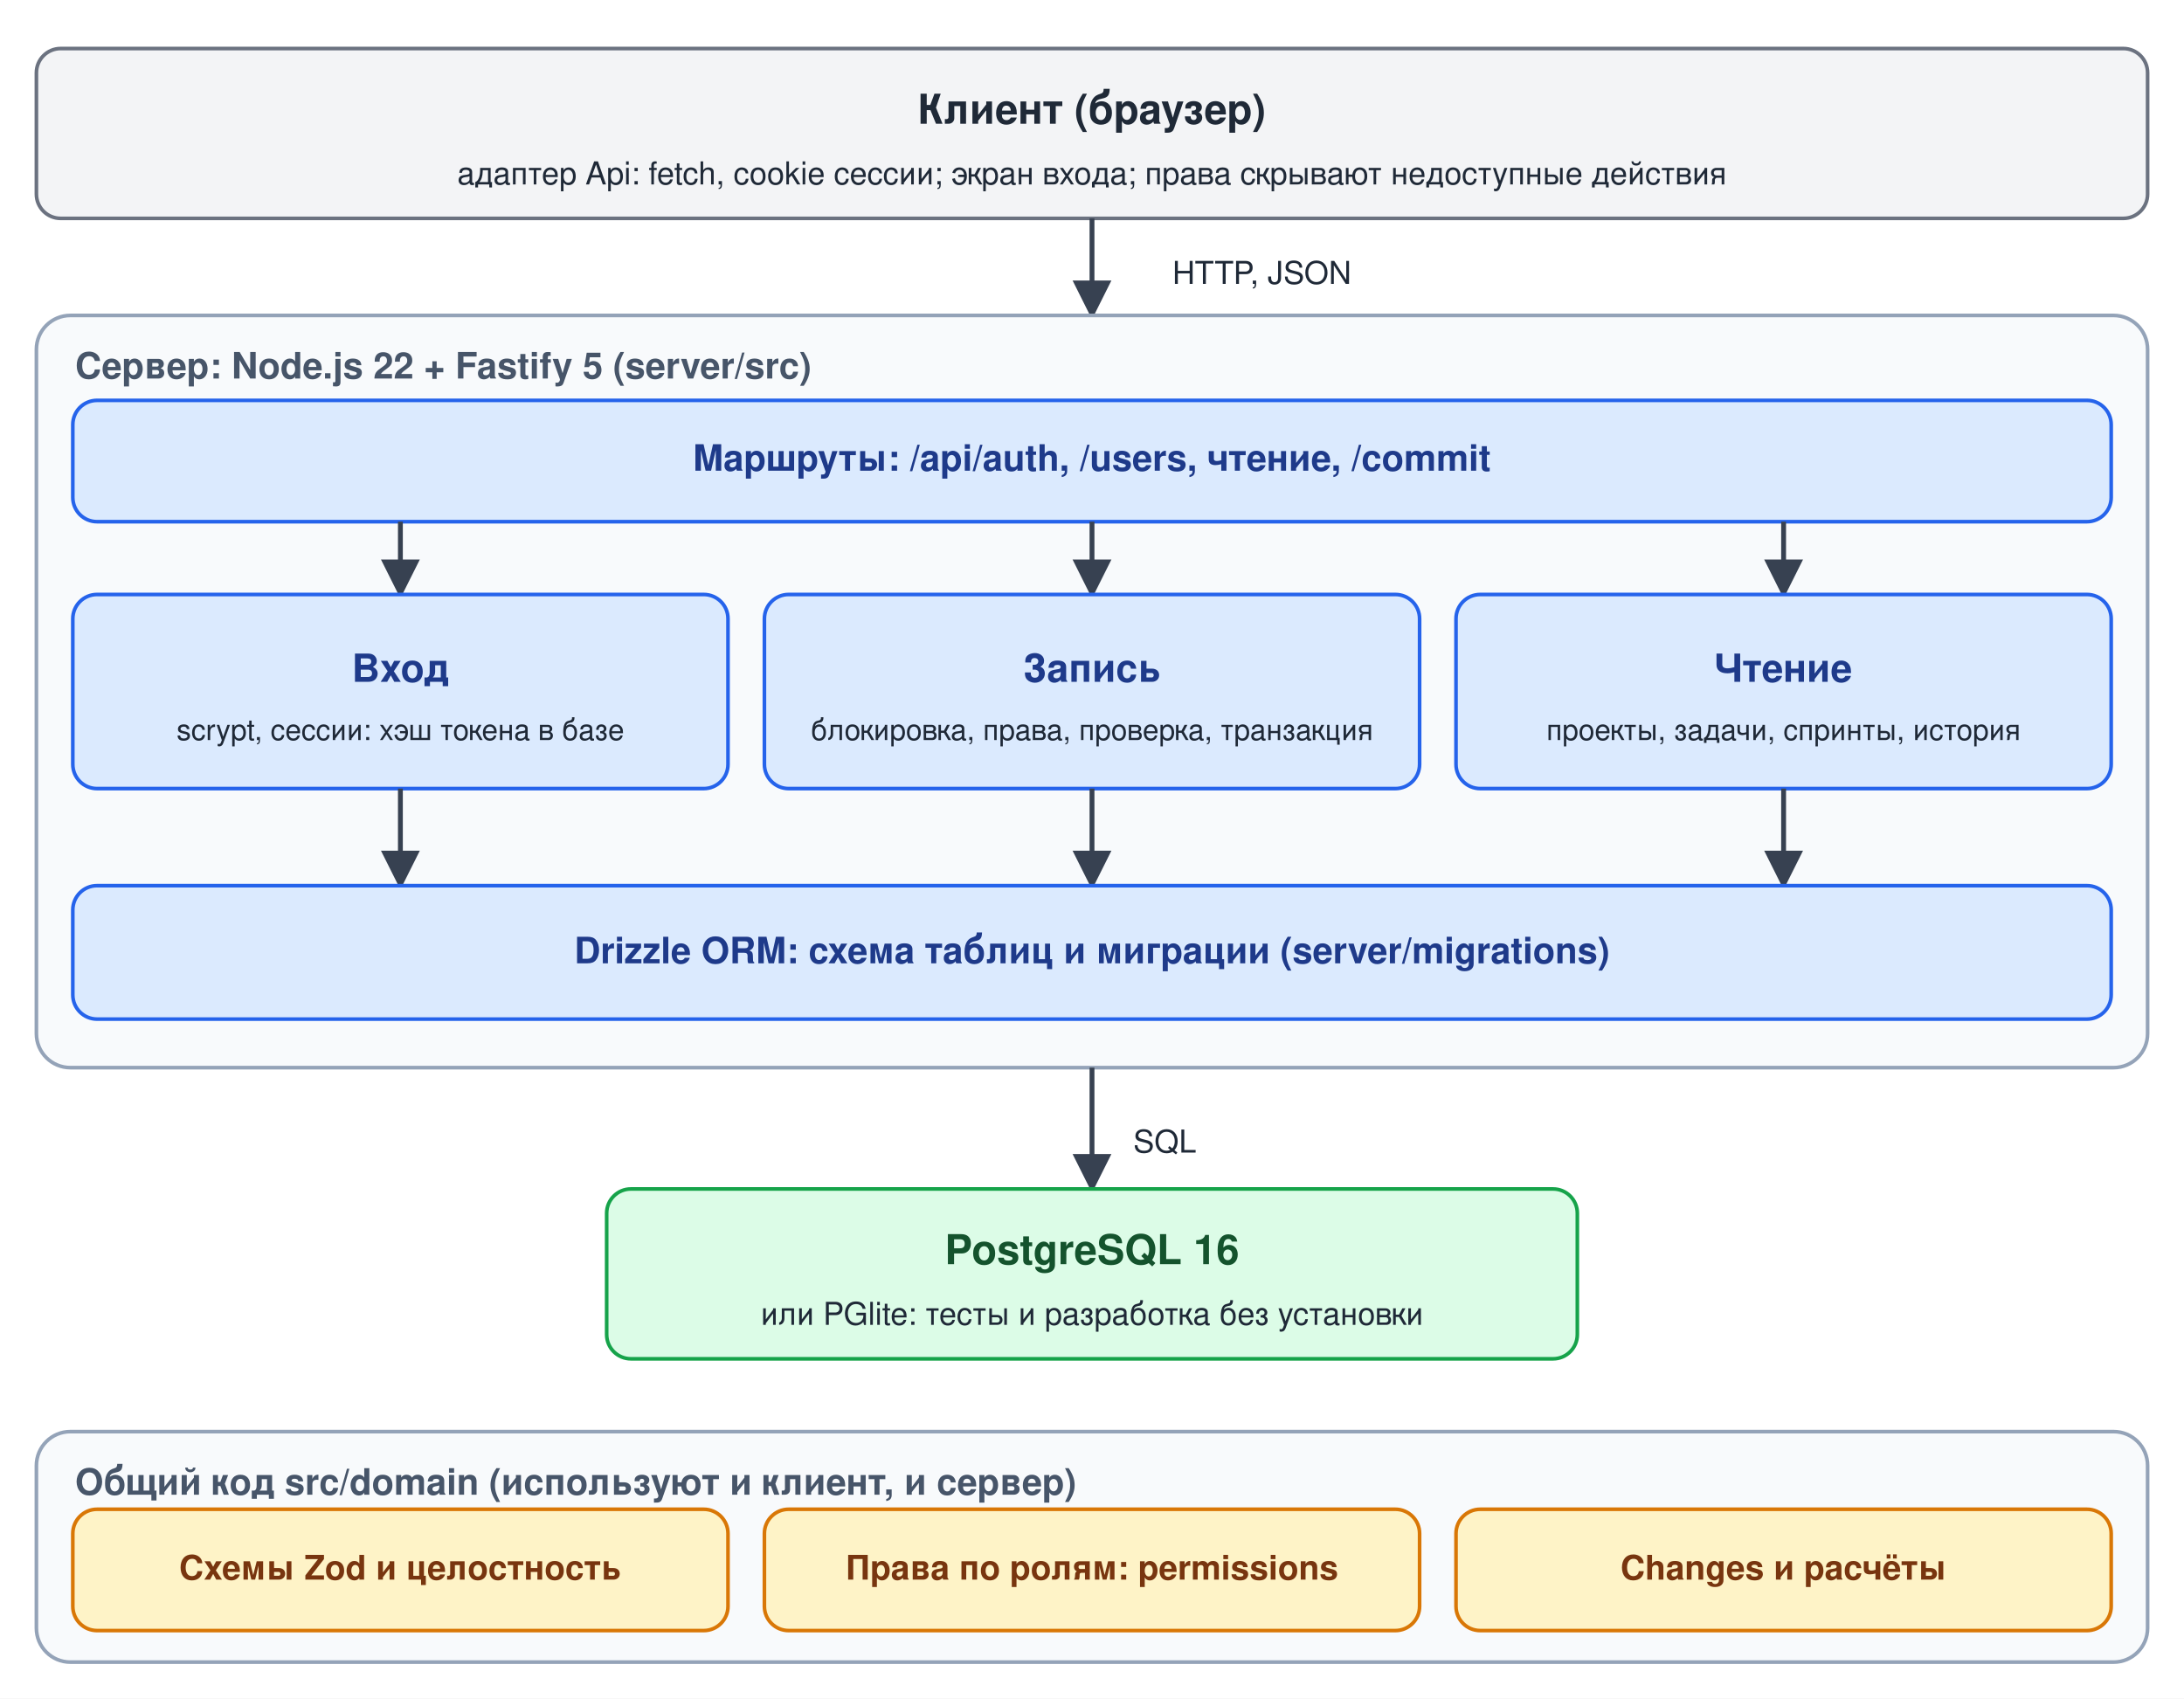
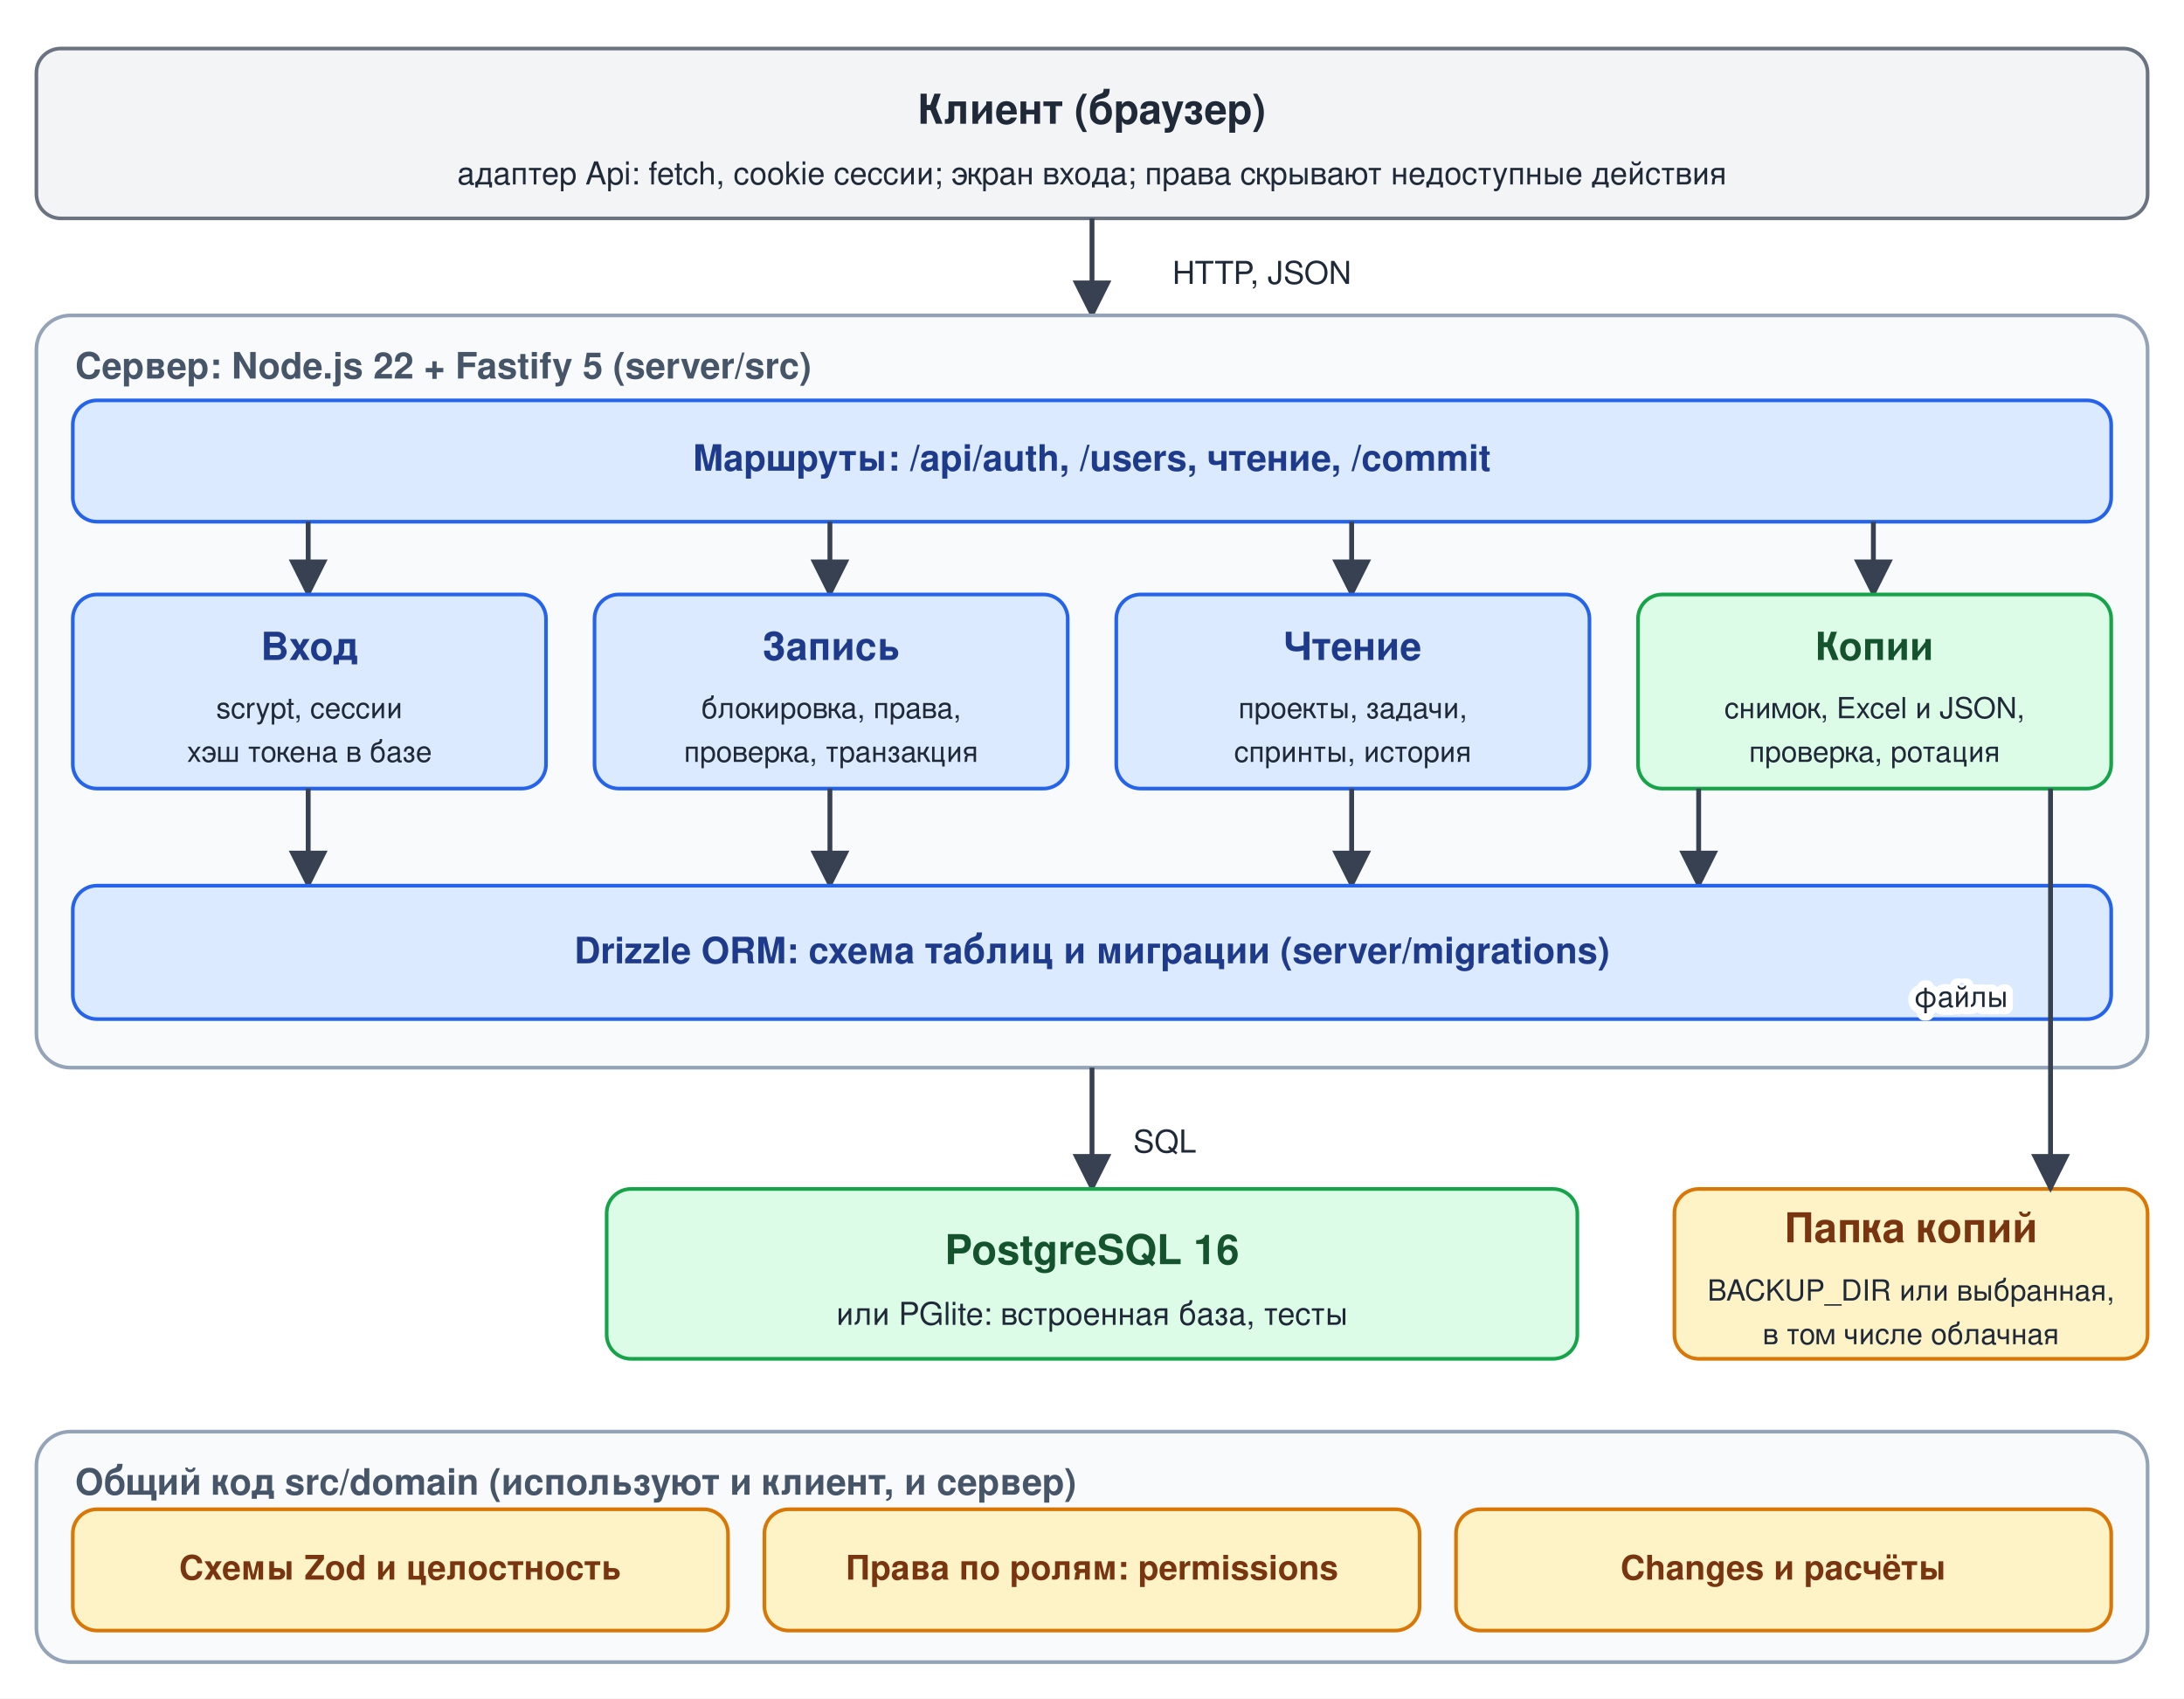
<svg xmlns="http://www.w3.org/2000/svg" width="900" height="700" viewBox="0 0 900 700" font-family="Helvetica, Arial, 'Segoe UI', 'DejaVu Sans', sans-serif" role="img" aria-label="Компоненты сервера и общий код">
  <defs>
    <marker id="arr" viewBox="0 0 10 10" refX="9" refY="5" markerWidth="8" markerHeight="8" orient="auto-start-reverse">
      <path d="M0 0 L10 5 L0 10 z" fill="#374151" />
    </marker>
  </defs>
  <rect width="900" height="700" fill="#ffffff" />
  <rect x="15" y="20" width="870" height="70" rx="10" fill="#f3f4f6" stroke="#6b7280" stroke-width="1.5" />
  <text x="450.0" y="51" text-anchor="middle" font-size="17" font-weight="bold" fill="#1f2937">Клиент (браузер)</text>
  <text x="450.0" y="76" text-anchor="middle" font-size="13" fill="#1f2937">адаптер Api: fetch, cookie сессии; экран входа; права скрывают недоступные действия</text>
  <path d="M450 90 L450 130" fill="none" stroke="#374151" stroke-width="2" marker-end="url(#arr)" />
  <text x="520" y="117" text-anchor="middle" font-size="13" fill="#1f2937" paint-order="stroke" stroke="#ffffff" stroke-width="6" stroke-linejoin="round">HTTP, JSON</text>
  <rect x="15" y="130" width="870" height="310" rx="14" fill="#f8fafc" stroke="#94a3b8" stroke-width="1.5" />
  <text x="31" y="156" font-size="15" font-weight="bold" fill="#475569">Сервер: Node.js 22 + Fastify 5  (server/src)</text>
  <rect x="30" y="165" width="840" height="50" rx="10" fill="#dbeafe" stroke="#2563eb" stroke-width="1.5" />
  <text x="450.0" y="194" text-anchor="middle" font-size="15" font-weight="bold" fill="#1e3a8a">Маршруты: /api/auth, /users, чтение, /commit</text>
-   <path d="M165 215 L165 245" fill="none" stroke="#374151" stroke-width="2" marker-end="url(#arr)" />
-   <path d="M450 215 L450 245" fill="none" stroke="#374151" stroke-width="2" marker-end="url(#arr)" />
-   <path d="M735 215 L735 245" fill="none" stroke="#374151" stroke-width="2" marker-end="url(#arr)" />
-   <rect x="30" y="245" width="270" height="80" rx="10" fill="#dbeafe" stroke="#2563eb" stroke-width="1.5" />
-   <text x="165.0" y="281" text-anchor="middle" font-size="16" font-weight="bold" fill="#1e3a8a">Вход</text>
-   <text x="165.0" y="305" text-anchor="middle" font-size="12" fill="#1f2937">scrypt, сессии: хэш токена в базе</text>
-   <rect x="315" y="245" width="270" height="80" rx="10" fill="#dbeafe" stroke="#2563eb" stroke-width="1.5" />
-   <text x="450.0" y="281" text-anchor="middle" font-size="16" font-weight="bold" fill="#1e3a8a">Запись</text>
-   <text x="450.0" y="305" text-anchor="middle" font-size="12" fill="#1f2937">блокировка, права, проверка, транзакция</text>
-   <rect x="600" y="245" width="270" height="80" rx="10" fill="#dbeafe" stroke="#2563eb" stroke-width="1.5" />
-   <text x="735.0" y="281" text-anchor="middle" font-size="16" font-weight="bold" fill="#1e3a8a">Чтение</text>
-   <text x="735.0" y="305" text-anchor="middle" font-size="12" fill="#1f2937">проекты, задачи, спринты, история</text>
-   <path d="M165 325 L165 365" fill="none" stroke="#374151" stroke-width="2" marker-end="url(#arr)" />
-   <path d="M450 325 L450 365" fill="none" stroke="#374151" stroke-width="2" marker-end="url(#arr)" />
-   <path d="M735 325 L735 365" fill="none" stroke="#374151" stroke-width="2" marker-end="url(#arr)" />
+   <path d="M127 215 L127 245" fill="none" stroke="#374151" stroke-width="2" marker-end="url(#arr)" />
+   <path d="M342 215 L342 245" fill="none" stroke="#374151" stroke-width="2" marker-end="url(#arr)" />
+   <path d="M557 215 L557 245" fill="none" stroke="#374151" stroke-width="2" marker-end="url(#arr)" />
+   <path d="M772 215 L772 245" fill="none" stroke="#374151" stroke-width="2" marker-end="url(#arr)" />
+   <rect x="30" y="245" width="195" height="80" rx="10" fill="#dbeafe" stroke="#2563eb" stroke-width="1.5" />
+   <text x="127.5" y="272" text-anchor="middle" font-size="16" font-weight="bold" fill="#1e3a8a">Вход</text>
+   <text x="127.5" y="296" text-anchor="middle" font-size="12" fill="#1f2937">scrypt, сессии</text>
+   <text x="127.5" y="314" text-anchor="middle" font-size="12" fill="#1f2937">хэш токена в базе</text>
+   <rect x="245" y="245" width="195" height="80" rx="10" fill="#dbeafe" stroke="#2563eb" stroke-width="1.5" />
+   <text x="342.5" y="272" text-anchor="middle" font-size="16" font-weight="bold" fill="#1e3a8a">Запись</text>
+   <text x="342.5" y="296" text-anchor="middle" font-size="12" fill="#1f2937">блокировка, права,</text>
+   <text x="342.5" y="314" text-anchor="middle" font-size="12" fill="#1f2937">проверка, транзакция</text>
+   <rect x="460" y="245" width="195" height="80" rx="10" fill="#dbeafe" stroke="#2563eb" stroke-width="1.5" />
+   <text x="557.5" y="272" text-anchor="middle" font-size="16" font-weight="bold" fill="#1e3a8a">Чтение</text>
+   <text x="557.5" y="296" text-anchor="middle" font-size="12" fill="#1f2937">проекты, задачи,</text>
+   <text x="557.5" y="314" text-anchor="middle" font-size="12" fill="#1f2937">спринты, история</text>
+   <rect x="675" y="245" width="195" height="80" rx="10" fill="#dcfce7" stroke="#16a34a" stroke-width="1.5" />
+   <text x="772.5" y="272" text-anchor="middle" font-size="16" font-weight="bold" fill="#14532d">Копии</text>
+   <text x="772.5" y="296" text-anchor="middle" font-size="12" fill="#1f2937">снимок, Excel и JSON,</text>
+   <text x="772.5" y="314" text-anchor="middle" font-size="12" fill="#1f2937">проверка, ротация</text>
+   <path d="M127 325 L127 365" fill="none" stroke="#374151" stroke-width="2" marker-end="url(#arr)" />
+   <path d="M342 325 L342 365" fill="none" stroke="#374151" stroke-width="2" marker-end="url(#arr)" />
+   <path d="M557 325 L557 365" fill="none" stroke="#374151" stroke-width="2" marker-end="url(#arr)" />
+   <path d="M700 325 L700 365" fill="none" stroke="#374151" stroke-width="2" marker-end="url(#arr)" />
  <rect x="30" y="365" width="840" height="55" rx="10" fill="#dbeafe" stroke="#2563eb" stroke-width="1.5" />
  <text x="450.0" y="397" text-anchor="middle" font-size="15" font-weight="bold" fill="#1e3a8a">Drizzle ORM: схема таблиц и миграции (server/migrations)</text>
  <path d="M450 440 L450 490" fill="none" stroke="#374151" stroke-width="2" marker-end="url(#arr)" />
  <text x="480" y="475" text-anchor="middle" font-size="13" fill="#1f2937" paint-order="stroke" stroke="#ffffff" stroke-width="6" stroke-linejoin="round">SQL</text>
  <rect x="250" y="490" width="400" height="70" rx="10" fill="#dcfce7" stroke="#16a34a" stroke-width="1.5" />
  <text x="450.0" y="521" text-anchor="middle" font-size="17" font-weight="bold" fill="#14532d">PostgreSQL 16</text>
-   <text x="450.0" y="546" text-anchor="middle" font-size="13" fill="#1f2937">или PGlite: тесты и разработка без установки</text>
+   <text x="450.0" y="546" text-anchor="middle" font-size="13" fill="#1f2937">или PGlite: встроенная база, тесты</text>
+   <rect x="690" y="490" width="195" height="70" rx="10" fill="#fef3c7" stroke="#d97706" stroke-width="1.5" />
+   <text x="787.5" y="512" text-anchor="middle" font-size="17" font-weight="bold" fill="#78350f">Папка копий</text>
+   <text x="787.5" y="536" text-anchor="middle" font-size="12" fill="#1f2937">BACKUP_DIR или выбранная,</text>
+   <text x="787.5" y="554" text-anchor="middle" font-size="12" fill="#1f2937">в том числе облачная</text>
+   <path d="M845 325 L845 490" fill="none" stroke="#374151" stroke-width="2" marker-end="url(#arr)" />
+   <text x="808" y="415" text-anchor="middle" font-size="12" fill="#1f2937" paint-order="stroke" stroke="#ffffff" stroke-width="6" stroke-linejoin="round">файлы</text>
  <rect x="15" y="590" width="870" height="95" rx="14" fill="#f8fafc" stroke="#94a3b8" stroke-width="1.5" />
  <text x="31" y="616" font-size="15" font-weight="bold" fill="#475569">Общий код src/domain (используют и клиент, и сервер)</text>
  <rect x="30" y="622" width="270" height="50" rx="10" fill="#fef3c7" stroke="#d97706" stroke-width="1.5" />
  <text x="165.0" y="651" text-anchor="middle" font-size="14" font-weight="bold" fill="#78350f">Схемы Zod и целостность</text>
  <rect x="315" y="622" width="270" height="50" rx="10" fill="#fef3c7" stroke="#d97706" stroke-width="1.5" />
  <text x="450.0" y="651" text-anchor="middle" font-size="14" font-weight="bold" fill="#78350f">Права по ролям: permissions</text>
  <rect x="600" y="622" width="270" height="50" rx="10" fill="#fef3c7" stroke="#d97706" stroke-width="1.5" />
  <text x="735.0" y="651" text-anchor="middle" font-size="14" font-weight="bold" fill="#78350f">Changes и расчёты</text>
</svg>
